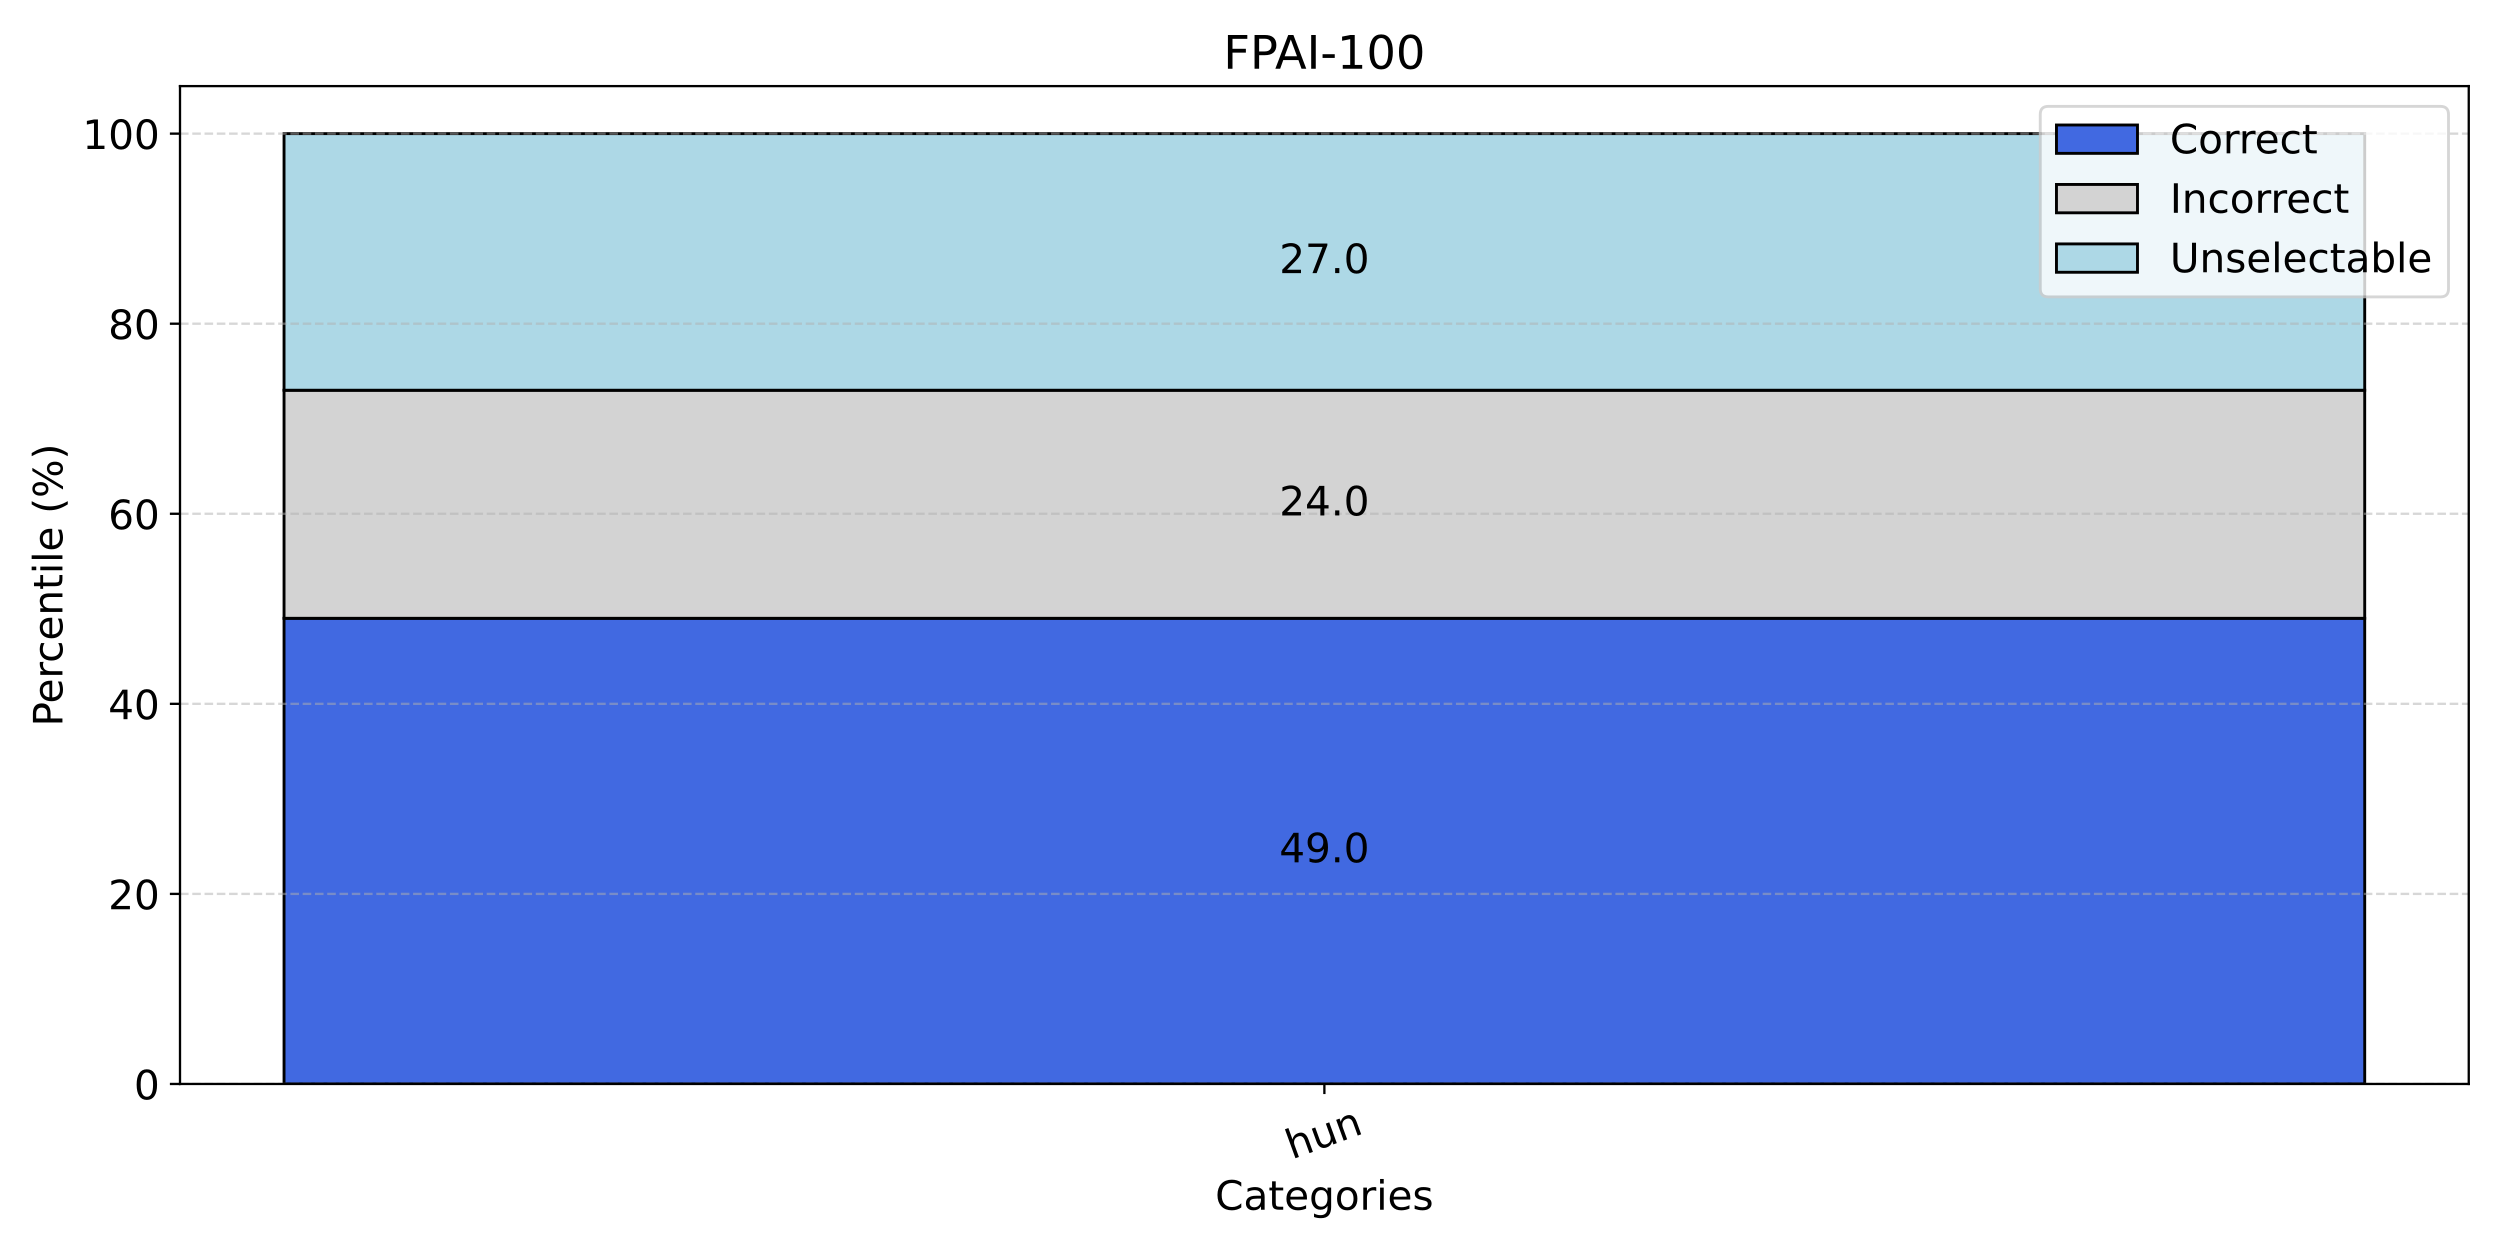
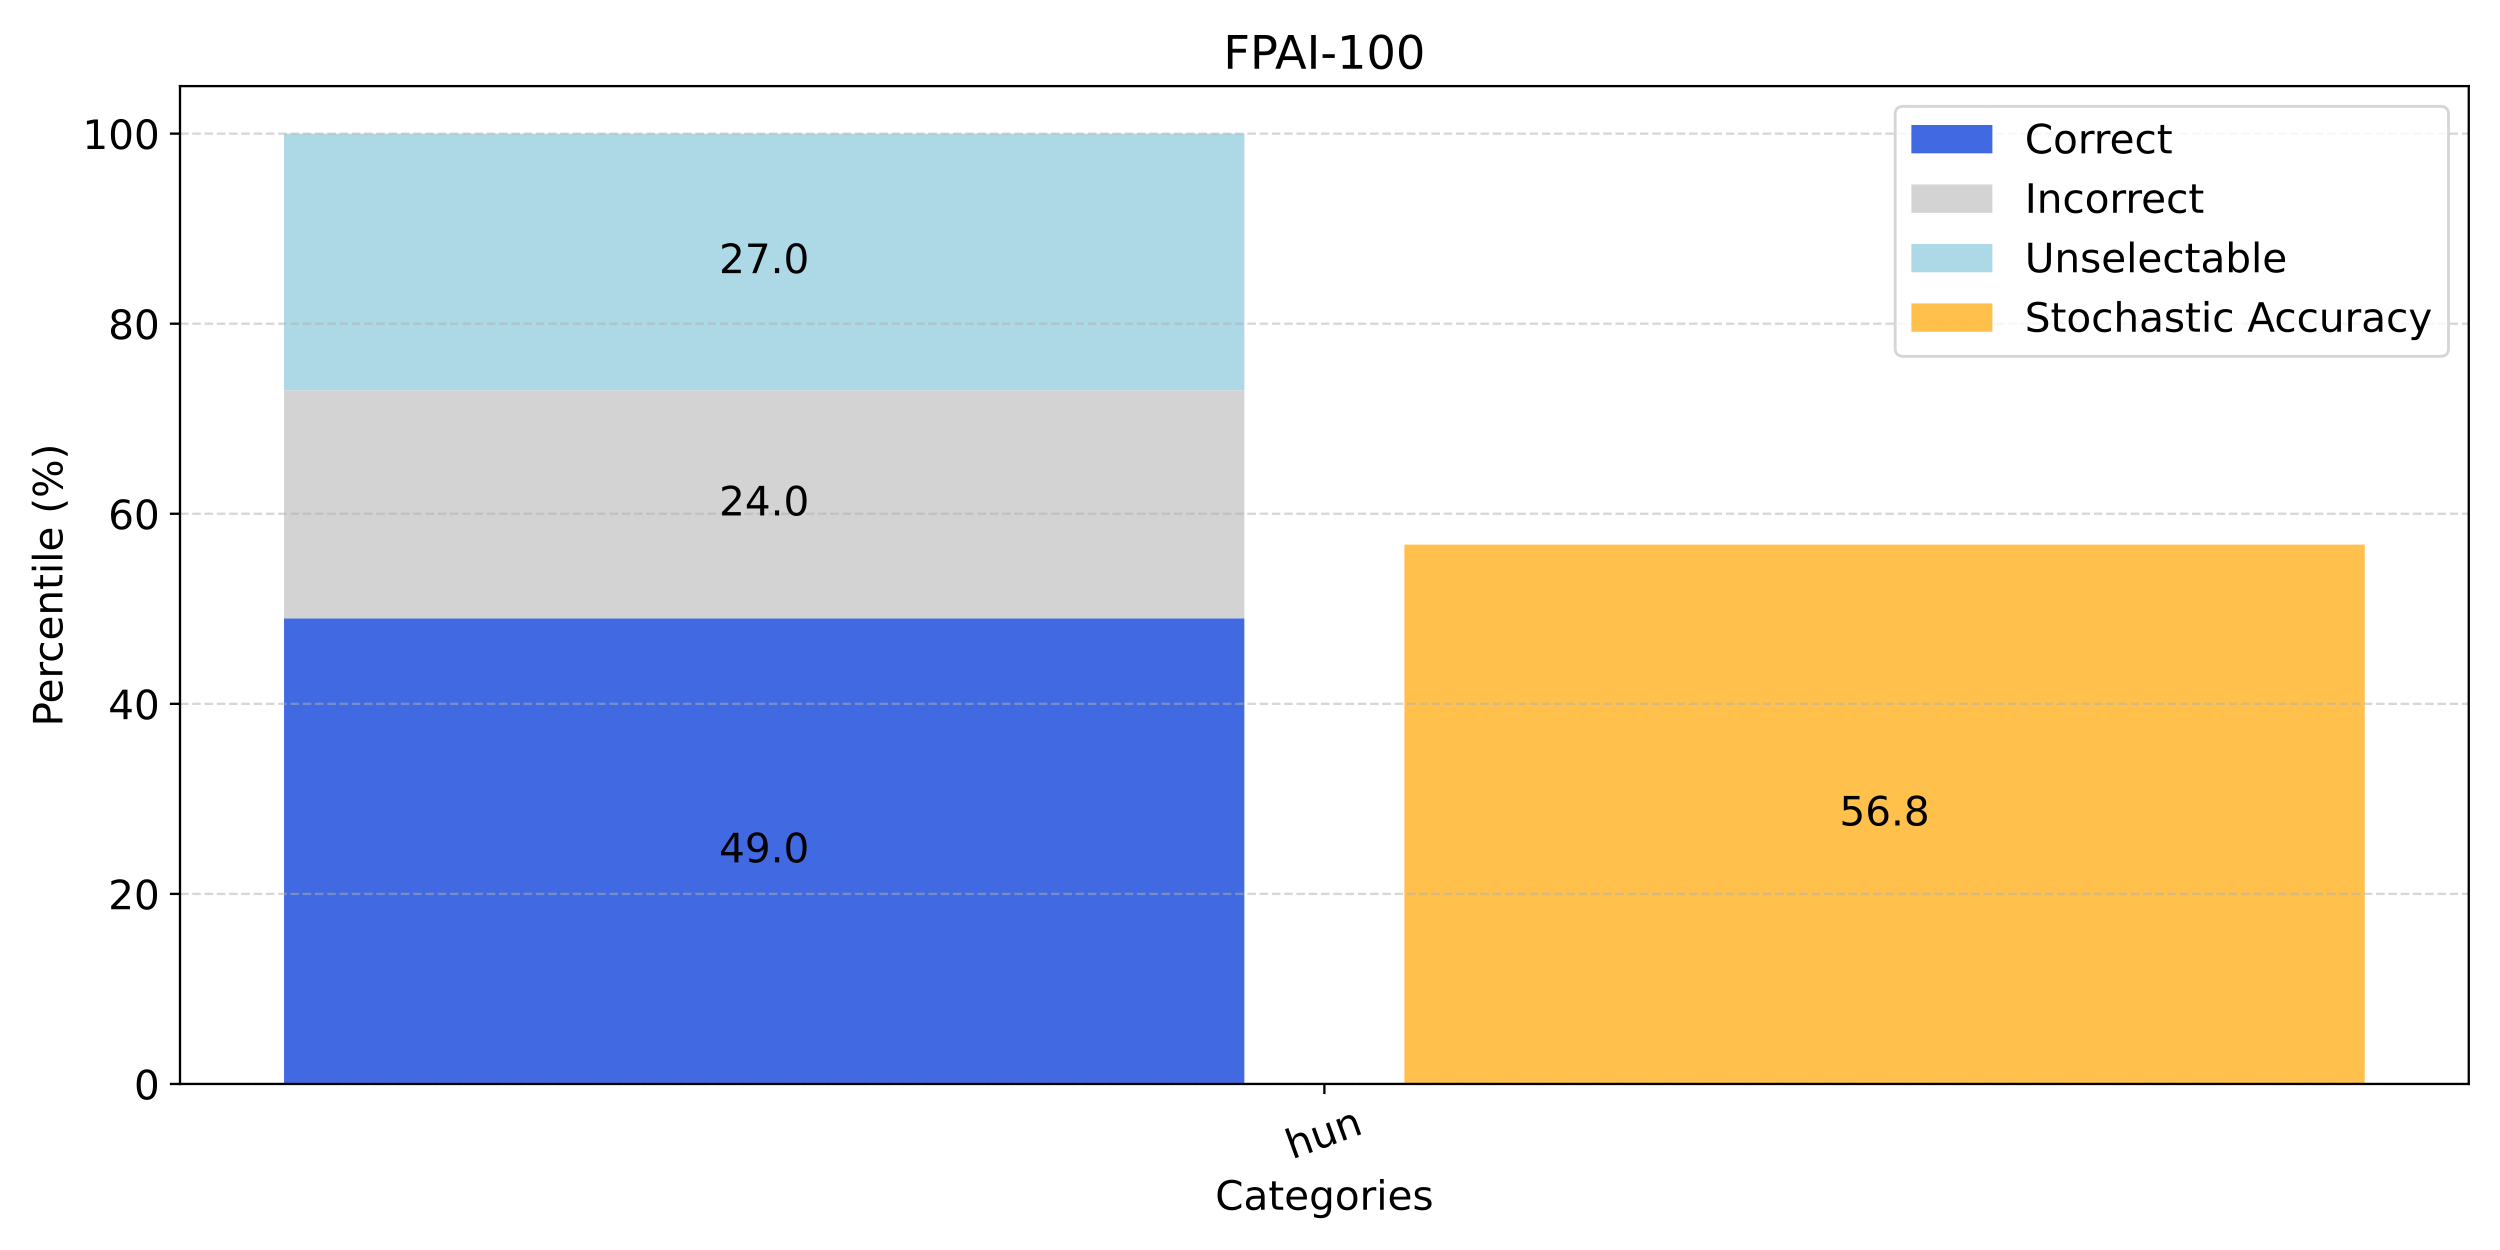
<svg xmlns="http://www.w3.org/2000/svg" xmlns:xlink="http://www.w3.org/1999/xlink" width="864pt" height="432pt" viewBox="0 0 864 432" version="1.1">
  <defs>
    <style type="text/css">*{stroke-linejoin: round; stroke-linecap: butt}</style>
  </defs>
  <g id="figure_1">
    <g id="patch_1">
      <path d="M 0 432  L 864 432  L 864 0  L 0 0  z " style="fill: #ffffff" />
    </g>
    <g id="axes_1">
      <g id="patch_2">
        <path d="M 62.21 374.615  L 853.2 374.615  L 853.2 29.76  L 62.21 29.76  z " style="fill: #ffffff" />
      </g>
      <g id="patch_3">
-         <path d="M 98.164 374.615  L 817.246 374.615  L 817.246 213.683  L 98.164 213.683  z " clip-path="url(#p447c51e50f)" style="fill: #4169e1; stroke: #000000; stroke-linejoin: miter" />
+         <path d="M 98.164 374.615  L 430.048 374.615  L 430.048 213.683  L 98.164 213.683  z " clip-path="url(#pe1eb1052ed)" style="fill: #4169e1" />
      </g>
      <g id="patch_4">
-         <path d="M 98.164 213.683  L 817.246 213.683  L 817.246 134.859  L 98.164 134.859  z " clip-path="url(#p447c51e50f)" style="fill: #d3d3d3; stroke: #000000; stroke-linejoin: miter" />
+         <path d="M 98.164 213.683  L 430.048 213.683  L 430.048 134.859  L 98.164 134.859  z " clip-path="url(#pe1eb1052ed)" style="fill: #d3d3d3" />
      </g>
      <g id="patch_5">
-         <path d="M 98.164 134.859  L 817.246 134.859  L 817.246 46.182  L 98.164 46.182  z " clip-path="url(#p447c51e50f)" style="fill: #add8e6; stroke: #000000; stroke-linejoin: miter" />
+         <path d="M 98.164 134.859  L 430.048 134.859  L 430.048 46.182  L 98.164 46.182  z " clip-path="url(#pe1eb1052ed)" style="fill: #add8e6" />
+       </g>
+       <g id="patch_6">
+         <path d="M 485.362 374.615  L 817.246 374.615  L 817.246 188.229  L 485.362 188.229  z " clip-path="url(#pe1eb1052ed)" style="fill: #ffa500; opacity: 0.7" />
      </g>
      <g id="matplotlib.axis_1">
        <g id="xtick_1">
          <g id="line2d_1">
            <defs>
-               <path id="mf3d06c6cc5" d="M 0 0  L 0 3.5  " style="stroke: #000000; stroke-width: 0.8" />
-             </defs>
-             <g>
-               <use xlink:href="#mf3d06c6cc5" x="457.705" y="374.615" style="stroke: #000000; stroke-width: 0.8" />
+               <path id="mf9d38e99df" d="M 0 0  L 0 3.5  " style="stroke: #000000; stroke-width: 0.8" />
+             </defs>
+             <g>
+               <use xlink:href="#mf9d38e99df" x="457.705" y="374.615" style="stroke: #000000; stroke-width: 0.8" />
            </g>
          </g>
          <g id="text_1">
            <g transform="translate(446.5201 400.7151) rotate(-20) scale(0.14 -0.14)">
              <defs>
                <path id="DejaVuSans-68" d="M 3513 2113  L 3513 0  L 2938 0  L 2938 2094  Q 2938 2591 2744 2837  Q 2550 3084 2163 3084  Q 1697 3084 1428 2787  Q 1159 2491 1159 1978  L 1159 0  L 581 0  L 581 4863  L 1159 4863  L 1159 2956  Q 1366 3272 1645 3428  Q 1925 3584 2291 3584  Q 2894 3584 3203 3211  Q 3513 2838 3513 2113  z " transform="scale(0.015625)" />
                <path id="DejaVuSans-75" d="M 544 1381  L 544 3500  L 1119 3500  L 1119 1403  Q 1119 906 1312 657  Q 1506 409 1894 409  Q 2359 409 2629 706  Q 2900 1003 2900 1516  L 2900 3500  L 3475 3500  L 3475 0  L 2900 0  L 2900 538  Q 2691 219 2414 64  Q 2138 -91 1772 -91  Q 1169 -91 856 284  Q 544 659 544 1381  z M 1991 3584  L 1991 3584  z " transform="scale(0.015625)" />
                <path id="DejaVuSans-6e" d="M 3513 2113  L 3513 0  L 2938 0  L 2938 2094  Q 2938 2591 2744 2837  Q 2550 3084 2163 3084  Q 1697 3084 1428 2787  Q 1159 2491 1159 1978  L 1159 0  L 581 0  L 581 3500  L 1159 3500  L 1159 2956  Q 1366 3272 1645 3428  Q 1925 3584 2291 3584  Q 2894 3584 3203 3211  Q 3513 2838 3513 2113  z " transform="scale(0.015625)" />
              </defs>
              <use xlink:href="#DejaVuSans-68" />
              <use xlink:href="#DejaVuSans-75" transform="translate(63.37891 0)" />
              <use xlink:href="#DejaVuSans-6e" transform="translate(126.7578 0)" />
            </g>
          </g>
        </g>
        <g id="text_2">
          <g transform="translate(419.9728 418.0889) scale(0.14 -0.14)">
            <defs>
              <path id="DejaVuSans-43" d="M 4122 4306  L 4122 3641  Q 3803 3938 3442 4084  Q 3081 4231 2675 4231  Q 1875 4231 1450 3742  Q 1025 3253 1025 2328  Q 1025 1406 1450 917  Q 1875 428 2675 428  Q 3081 428 3442 575  Q 3803 722 4122 1019  L 4122 359  Q 3791 134 3420 21  Q 3050 -91 2638 -91  Q 1578 -91 968 557  Q 359 1206 359 2328  Q 359 3453 968 4101  Q 1578 4750 2638 4750  Q 3056 4750 3426 4639  Q 3797 4528 4122 4306  z " transform="scale(0.015625)" />
              <path id="DejaVuSans-61" d="M 2194 1759  Q 1497 1759 1228 1600  Q 959 1441 959 1056  Q 959 750 1161 570  Q 1363 391 1709 391  Q 2188 391 2477 730  Q 2766 1069 2766 1631  L 2766 1759  L 2194 1759  z M 3341 1997  L 3341 0  L 2766 0  L 2766 531  Q 2569 213 2275 61  Q 1981 -91 1556 -91  Q 1019 -91 701 211  Q 384 513 384 1019  Q 384 1609 779 1909  Q 1175 2209 1959 2209  L 2766 2209  L 2766 2266  Q 2766 2663 2505 2880  Q 2244 3097 1772 3097  Q 1472 3097 1187 3025  Q 903 2953 641 2809  L 641 3341  Q 956 3463 1253 3523  Q 1550 3584 1831 3584  Q 2591 3584 2966 3190  Q 3341 2797 3341 1997  z " transform="scale(0.015625)" />
              <path id="DejaVuSans-74" d="M 1172 4494  L 1172 3500  L 2356 3500  L 2356 3053  L 1172 3053  L 1172 1153  Q 1172 725 1289 603  Q 1406 481 1766 481  L 2356 481  L 2356 0  L 1766 0  Q 1100 0 847 248  Q 594 497 594 1153  L 594 3053  L 172 3053  L 172 3500  L 594 3500  L 594 4494  L 1172 4494  z " transform="scale(0.015625)" />
              <path id="DejaVuSans-65" d="M 3597 1894  L 3597 1613  L 953 1613  Q 991 1019 1311 708  Q 1631 397 2203 397  Q 2534 397 2845 478  Q 3156 559 3463 722  L 3463 178  Q 3153 47 2828 -22  Q 2503 -91 2169 -91  Q 1331 -91 842 396  Q 353 884 353 1716  Q 353 2575 817 3079  Q 1281 3584 2069 3584  Q 2775 3584 3186 3129  Q 3597 2675 3597 1894  z M 3022 2063  Q 3016 2534 2758 2815  Q 2500 3097 2075 3097  Q 1594 3097 1305 2825  Q 1016 2553 972 2059  L 3022 2063  z " transform="scale(0.015625)" />
              <path id="DejaVuSans-67" d="M 2906 1791  Q 2906 2416 2648 2759  Q 2391 3103 1925 3103  Q 1463 3103 1205 2759  Q 947 2416 947 1791  Q 947 1169 1205 825  Q 1463 481 1925 481  Q 2391 481 2648 825  Q 2906 1169 2906 1791  z M 3481 434  Q 3481 -459 3084 -895  Q 2688 -1331 1869 -1331  Q 1566 -1331 1297 -1286  Q 1028 -1241 775 -1147  L 775 -588  Q 1028 -725 1275 -790  Q 1522 -856 1778 -856  Q 2344 -856 2625 -561  Q 2906 -266 2906 331  L 2906 616  Q 2728 306 2450 153  Q 2172 0 1784 0  Q 1141 0 747 490  Q 353 981 353 1791  Q 353 2603 747 3093  Q 1141 3584 1784 3584  Q 2172 3584 2450 3431  Q 2728 3278 2906 2969  L 2906 3500  L 3481 3500  L 3481 434  z " transform="scale(0.015625)" />
              <path id="DejaVuSans-6f" d="M 1959 3097  Q 1497 3097 1228 2736  Q 959 2375 959 1747  Q 959 1119 1226 758  Q 1494 397 1959 397  Q 2419 397 2687 759  Q 2956 1122 2956 1747  Q 2956 2369 2687 2733  Q 2419 3097 1959 3097  z M 1959 3584  Q 2709 3584 3137 3096  Q 3566 2609 3566 1747  Q 3566 888 3137 398  Q 2709 -91 1959 -91  Q 1206 -91 779 398  Q 353 888 353 1747  Q 353 2609 779 3096  Q 1206 3584 1959 3584  z " transform="scale(0.015625)" />
              <path id="DejaVuSans-72" d="M 2631 2963  Q 2534 3019 2420 3045  Q 2306 3072 2169 3072  Q 1681 3072 1420 2755  Q 1159 2438 1159 1844  L 1159 0  L 581 0  L 581 3500  L 1159 3500  L 1159 2956  Q 1341 3275 1631 3429  Q 1922 3584 2338 3584  Q 2397 3584 2469 3576  Q 2541 3569 2628 3553  L 2631 2963  z " transform="scale(0.015625)" />
              <path id="DejaVuSans-69" d="M 603 3500  L 1178 3500  L 1178 0  L 603 0  L 603 3500  z M 603 4863  L 1178 4863  L 1178 4134  L 603 4134  L 603 4863  z " transform="scale(0.015625)" />
              <path id="DejaVuSans-73" d="M 2834 3397  L 2834 2853  Q 2591 2978 2328 3040  Q 2066 3103 1784 3103  Q 1356 3103 1142 2972  Q 928 2841 928 2578  Q 928 2378 1081 2264  Q 1234 2150 1697 2047  L 1894 2003  Q 2506 1872 2764 1633  Q 3022 1394 3022 966  Q 3022 478 2636 193  Q 2250 -91 1575 -91  Q 1294 -91 989 -36  Q 684 19 347 128  L 347 722  Q 666 556 975 473  Q 1284 391 1588 391  Q 1994 391 2212 530  Q 2431 669 2431 922  Q 2431 1156 2273 1281  Q 2116 1406 1581 1522  L 1381 1569  Q 847 1681 609 1914  Q 372 2147 372 2553  Q 372 3047 722 3315  Q 1072 3584 1716 3584  Q 2034 3584 2315 3537  Q 2597 3491 2834 3397  z " transform="scale(0.015625)" />
            </defs>
            <use xlink:href="#DejaVuSans-43" />
            <use xlink:href="#DejaVuSans-61" transform="translate(69.82422 0)" />
            <use xlink:href="#DejaVuSans-74" transform="translate(131.1035 0)" />
            <use xlink:href="#DejaVuSans-65" transform="translate(170.3125 0)" />
            <use xlink:href="#DejaVuSans-67" transform="translate(231.8359 0)" />
            <use xlink:href="#DejaVuSans-6f" transform="translate(295.3125 0)" />
            <use xlink:href="#DejaVuSans-72" transform="translate(356.4941 0)" />
            <use xlink:href="#DejaVuSans-69" transform="translate(397.6074 0)" />
            <use xlink:href="#DejaVuSans-65" transform="translate(425.3906 0)" />
            <use xlink:href="#DejaVuSans-73" transform="translate(486.9141 0)" />
          </g>
        </g>
      </g>
      <g id="matplotlib.axis_2">
        <g id="ytick_1">
          <g id="line2d_2">
-             <path d="M 62.21 374.615  L 853.2 374.615  " clip-path="url(#p447c51e50f)" style="fill: none; stroke-dasharray: 2.96,1.28; stroke-dashoffset: 0; stroke: #b0b0b0; stroke-opacity: 0.5; stroke-width: 0.8" />
+             <path d="M 62.21 374.615  L 853.2 374.615  " clip-path="url(#pe1eb1052ed)" style="fill: none; stroke-dasharray: 2.96,1.28; stroke-dashoffset: 0; stroke: #b0b0b0; stroke-opacity: 0.5; stroke-width: 0.8" />
          </g>
          <g id="line2d_3">
            <defs>
-               <path id="me03cd613ad" d="M 0 0  L -3.5 0  " style="stroke: #000000; stroke-width: 0.8" />
-             </defs>
-             <g>
-               <use xlink:href="#me03cd613ad" x="62.21" y="374.615" style="stroke: #000000; stroke-width: 0.8" />
+               <path id="m444b6116c9" d="M 0 0  L -3.5 0  " style="stroke: #000000; stroke-width: 0.8" />
+             </defs>
+             <g>
+               <use xlink:href="#m444b6116c9" x="62.21" y="374.615" style="stroke: #000000; stroke-width: 0.8" />
            </g>
          </g>
          <g id="text_3">
            <g transform="translate(46.3025 379.9341) scale(0.14 -0.14)">
              <defs>
                <path id="DejaVuSans-30" d="M 2034 4250  Q 1547 4250 1301 3770  Q 1056 3291 1056 2328  Q 1056 1369 1301 889  Q 1547 409 2034 409  Q 2525 409 2770 889  Q 3016 1369 3016 2328  Q 3016 3291 2770 3770  Q 2525 4250 2034 4250  z M 2034 4750  Q 2819 4750 3233 4129  Q 3647 3509 3647 2328  Q 3647 1150 3233 529  Q 2819 -91 2034 -91  Q 1250 -91 836 529  Q 422 1150 422 2328  Q 422 3509 836 4129  Q 1250 4750 2034 4750  z " transform="scale(0.015625)" />
              </defs>
              <use xlink:href="#DejaVuSans-30" />
            </g>
          </g>
        </g>
        <g id="ytick_2">
          <g id="line2d_4">
-             <path d="M 62.21 308.928  L 853.2 308.928  " clip-path="url(#p447c51e50f)" style="fill: none; stroke-dasharray: 2.96,1.28; stroke-dashoffset: 0; stroke: #b0b0b0; stroke-opacity: 0.5; stroke-width: 0.8" />
+             <path d="M 62.21 308.928  L 853.2 308.928  " clip-path="url(#pe1eb1052ed)" style="fill: none; stroke-dasharray: 2.96,1.28; stroke-dashoffset: 0; stroke: #b0b0b0; stroke-opacity: 0.5; stroke-width: 0.8" />
          </g>
          <g id="line2d_5">
            <g>
-               <use xlink:href="#me03cd613ad" x="62.21" y="308.928" style="stroke: #000000; stroke-width: 0.8" />
+               <use xlink:href="#m444b6116c9" x="62.21" y="308.928" style="stroke: #000000; stroke-width: 0.8" />
            </g>
          </g>
          <g id="text_4">
            <g transform="translate(37.395 314.2474) scale(0.14 -0.14)">
              <defs>
                <path id="DejaVuSans-32" d="M 1228 531  L 3431 531  L 3431 0  L 469 0  L 469 531  Q 828 903 1448 1529  Q 2069 2156 2228 2338  Q 2531 2678 2651 2914  Q 2772 3150 2772 3378  Q 2772 3750 2511 3984  Q 2250 4219 1831 4219  Q 1534 4219 1204 4116  Q 875 4013 500 3803  L 500 4441  Q 881 4594 1212 4672  Q 1544 4750 1819 4750  Q 2544 4750 2975 4387  Q 3406 4025 3406 3419  Q 3406 3131 3298 2873  Q 3191 2616 2906 2266  Q 2828 2175 2409 1742  Q 1991 1309 1228 531  z " transform="scale(0.015625)" />
              </defs>
              <use xlink:href="#DejaVuSans-32" />
              <use xlink:href="#DejaVuSans-30" transform="translate(63.62305 0)" />
            </g>
          </g>
        </g>
        <g id="ytick_3">
          <g id="line2d_6">
-             <path d="M 62.21 243.242  L 853.2 243.242  " clip-path="url(#p447c51e50f)" style="fill: none; stroke-dasharray: 2.96,1.28; stroke-dashoffset: 0; stroke: #b0b0b0; stroke-opacity: 0.5; stroke-width: 0.8" />
+             <path d="M 62.21 243.242  L 853.2 243.242  " clip-path="url(#pe1eb1052ed)" style="fill: none; stroke-dasharray: 2.96,1.28; stroke-dashoffset: 0; stroke: #b0b0b0; stroke-opacity: 0.5; stroke-width: 0.8" />
          </g>
          <g id="line2d_7">
            <g>
-               <use xlink:href="#me03cd613ad" x="62.21" y="243.242" style="stroke: #000000; stroke-width: 0.8" />
+               <use xlink:href="#m444b6116c9" x="62.21" y="243.242" style="stroke: #000000; stroke-width: 0.8" />
            </g>
          </g>
          <g id="text_5">
            <g transform="translate(37.395 248.5607) scale(0.14 -0.14)">
              <defs>
                <path id="DejaVuSans-34" d="M 2419 4116  L 825 1625  L 2419 1625  L 2419 4116  z M 2253 4666  L 3047 4666  L 3047 1625  L 3713 1625  L 3713 1100  L 3047 1100  L 3047 0  L 2419 0  L 2419 1100  L 313 1100  L 313 1709  L 2253 4666  z " transform="scale(0.015625)" />
              </defs>
              <use xlink:href="#DejaVuSans-34" />
              <use xlink:href="#DejaVuSans-30" transform="translate(63.62305 0)" />
            </g>
          </g>
        </g>
        <g id="ytick_4">
          <g id="line2d_8">
-             <path d="M 62.21 177.555  L 853.2 177.555  " clip-path="url(#p447c51e50f)" style="fill: none; stroke-dasharray: 2.96,1.28; stroke-dashoffset: 0; stroke: #b0b0b0; stroke-opacity: 0.5; stroke-width: 0.8" />
+             <path d="M 62.21 177.555  L 853.2 177.555  " clip-path="url(#pe1eb1052ed)" style="fill: none; stroke-dasharray: 2.96,1.28; stroke-dashoffset: 0; stroke: #b0b0b0; stroke-opacity: 0.5; stroke-width: 0.8" />
          </g>
          <g id="line2d_9">
            <g>
-               <use xlink:href="#me03cd613ad" x="62.21" y="177.555" style="stroke: #000000; stroke-width: 0.8" />
+               <use xlink:href="#m444b6116c9" x="62.21" y="177.555" style="stroke: #000000; stroke-width: 0.8" />
            </g>
          </g>
          <g id="text_6">
            <g transform="translate(37.395 182.874) scale(0.14 -0.14)">
              <defs>
                <path id="DejaVuSans-36" d="M 2113 2584  Q 1688 2584 1439 2293  Q 1191 2003 1191 1497  Q 1191 994 1439 701  Q 1688 409 2113 409  Q 2538 409 2786 701  Q 3034 994 3034 1497  Q 3034 2003 2786 2293  Q 2538 2584 2113 2584  z M 3366 4563  L 3366 3988  Q 3128 4100 2886 4159  Q 2644 4219 2406 4219  Q 1781 4219 1451 3797  Q 1122 3375 1075 2522  Q 1259 2794 1537 2939  Q 1816 3084 2150 3084  Q 2853 3084 3261 2657  Q 3669 2231 3669 1497  Q 3669 778 3244 343  Q 2819 -91 2113 -91  Q 1303 -91 875 529  Q 447 1150 447 2328  Q 447 3434 972 4092  Q 1497 4750 2381 4750  Q 2619 4750 2861 4703  Q 3103 4656 3366 4563  z " transform="scale(0.015625)" />
              </defs>
              <use xlink:href="#DejaVuSans-36" />
              <use xlink:href="#DejaVuSans-30" transform="translate(63.62305 0)" />
            </g>
          </g>
        </g>
        <g id="ytick_5">
          <g id="line2d_10">
-             <path d="M 62.21 111.868  L 853.2 111.868  " clip-path="url(#p447c51e50f)" style="fill: none; stroke-dasharray: 2.96,1.28; stroke-dashoffset: 0; stroke: #b0b0b0; stroke-opacity: 0.5; stroke-width: 0.8" />
+             <path d="M 62.21 111.868  L 853.2 111.868  " clip-path="url(#pe1eb1052ed)" style="fill: none; stroke-dasharray: 2.96,1.28; stroke-dashoffset: 0; stroke: #b0b0b0; stroke-opacity: 0.5; stroke-width: 0.8" />
          </g>
          <g id="line2d_11">
            <g>
-               <use xlink:href="#me03cd613ad" x="62.21" y="111.868" style="stroke: #000000; stroke-width: 0.8" />
+               <use xlink:href="#m444b6116c9" x="62.21" y="111.868" style="stroke: #000000; stroke-width: 0.8" />
            </g>
          </g>
          <g id="text_7">
            <g transform="translate(37.395 117.1873) scale(0.14 -0.14)">
              <defs>
                <path id="DejaVuSans-38" d="M 2034 2216  Q 1584 2216 1326 1975  Q 1069 1734 1069 1313  Q 1069 891 1326 650  Q 1584 409 2034 409  Q 2484 409 2743 651  Q 3003 894 3003 1313  Q 3003 1734 2745 1975  Q 2488 2216 2034 2216  z M 1403 2484  Q 997 2584 770 2862  Q 544 3141 544 3541  Q 544 4100 942 4425  Q 1341 4750 2034 4750  Q 2731 4750 3128 4425  Q 3525 4100 3525 3541  Q 3525 3141 3298 2862  Q 3072 2584 2669 2484  Q 3125 2378 3379 2068  Q 3634 1759 3634 1313  Q 3634 634 3220 271  Q 2806 -91 2034 -91  Q 1263 -91 848 271  Q 434 634 434 1313  Q 434 1759 690 2068  Q 947 2378 1403 2484  z M 1172 3481  Q 1172 3119 1398 2916  Q 1625 2713 2034 2713  Q 2441 2713 2670 2916  Q 2900 3119 2900 3481  Q 2900 3844 2670 4047  Q 2441 4250 2034 4250  Q 1625 4250 1398 4047  Q 1172 3844 1172 3481  z " transform="scale(0.015625)" />
              </defs>
              <use xlink:href="#DejaVuSans-38" />
              <use xlink:href="#DejaVuSans-30" transform="translate(63.62305 0)" />
            </g>
          </g>
        </g>
        <g id="ytick_6">
          <g id="line2d_12">
-             <path d="M 62.21 46.182  L 853.2 46.182  " clip-path="url(#p447c51e50f)" style="fill: none; stroke-dasharray: 2.96,1.28; stroke-dashoffset: 0; stroke: #b0b0b0; stroke-opacity: 0.5; stroke-width: 0.8" />
+             <path d="M 62.21 46.182  L 853.2 46.182  " clip-path="url(#pe1eb1052ed)" style="fill: none; stroke-dasharray: 2.96,1.28; stroke-dashoffset: 0; stroke: #b0b0b0; stroke-opacity: 0.5; stroke-width: 0.8" />
          </g>
          <g id="line2d_13">
            <g>
-               <use xlink:href="#me03cd613ad" x="62.21" y="46.182" style="stroke: #000000; stroke-width: 0.8" />
+               <use xlink:href="#m444b6116c9" x="62.21" y="46.182" style="stroke: #000000; stroke-width: 0.8" />
            </g>
          </g>
          <g id="text_8">
            <g transform="translate(28.4875 51.50058) scale(0.14 -0.14)">
              <defs>
                <path id="DejaVuSans-31" d="M 794 531  L 1825 531  L 1825 4091  L 703 3866  L 703 4441  L 1819 4666  L 2450 4666  L 2450 531  L 3481 531  L 3481 0  L 794 0  L 794 531  z " transform="scale(0.015625)" />
              </defs>
              <use xlink:href="#DejaVuSans-31" />
              <use xlink:href="#DejaVuSans-30" transform="translate(63.62305 0)" />
              <use xlink:href="#DejaVuSans-30" transform="translate(127.2461 0)" />
            </g>
          </g>
        </g>
        <g id="text_9">
          <g transform="translate(21.57594 251.053) rotate(-90) scale(0.14 -0.14)">
            <defs>
              <path id="DejaVuSans-50" d="M 1259 4147  L 1259 2394  L 2053 2394  Q 2494 2394 2734 2622  Q 2975 2850 2975 3272  Q 2975 3691 2734 3919  Q 2494 4147 2053 4147  L 1259 4147  z M 628 4666  L 2053 4666  Q 2838 4666 3239 4311  Q 3641 3956 3641 3272  Q 3641 2581 3239 2228  Q 2838 1875 2053 1875  L 1259 1875  L 1259 0  L 628 0  L 628 4666  z " transform="scale(0.015625)" />
              <path id="DejaVuSans-63" d="M 3122 3366  L 3122 2828  Q 2878 2963 2633 3030  Q 2388 3097 2138 3097  Q 1578 3097 1268 2742  Q 959 2388 959 1747  Q 959 1106 1268 751  Q 1578 397 2138 397  Q 2388 397 2633 464  Q 2878 531 3122 666  L 3122 134  Q 2881 22 2623 -34  Q 2366 -91 2075 -91  Q 1284 -91 818 406  Q 353 903 353 1747  Q 353 2603 823 3093  Q 1294 3584 2113 3584  Q 2378 3584 2631 3529  Q 2884 3475 3122 3366  z " transform="scale(0.015625)" />
              <path id="DejaVuSans-6c" d="M 603 4863  L 1178 4863  L 1178 0  L 603 0  L 603 4863  z " transform="scale(0.015625)" />
              <path id="DejaVuSans-20" transform="scale(0.015625)" />
              <path id="DejaVuSans-28" d="M 1984 4856  Q 1566 4138 1362 3434  Q 1159 2731 1159 2009  Q 1159 1288 1364 580  Q 1569 -128 1984 -844  L 1484 -844  Q 1016 -109 783 600  Q 550 1309 550 2009  Q 550 2706 781 3412  Q 1013 4119 1484 4856  L 1984 4856  z " transform="scale(0.015625)" />
              <path id="DejaVuSans-25" d="M 4653 2053  Q 4381 2053 4226 1822  Q 4072 1591 4072 1178  Q 4072 772 4226 539  Q 4381 306 4653 306  Q 4919 306 5073 539  Q 5228 772 5228 1178  Q 5228 1588 5073 1820  Q 4919 2053 4653 2053  z M 4653 2450  Q 5147 2450 5437 2106  Q 5728 1763 5728 1178  Q 5728 594 5436 251  Q 5144 -91 4653 -91  Q 4153 -91 3862 251  Q 3572 594 3572 1178  Q 3572 1766 3864 2108  Q 4156 2450 4653 2450  z M 1428 4353  Q 1159 4353 1004 4120  Q 850 3888 850 3481  Q 850 3069 1003 2837  Q 1156 2606 1428 2606  Q 1700 2606 1854 2837  Q 2009 3069 2009 3481  Q 2009 3884 1853 4118  Q 1697 4353 1428 4353  z M 4250 4750  L 4750 4750  L 1831 -91  L 1331 -91  L 4250 4750  z M 1428 4750  Q 1922 4750 2215 4408  Q 2509 4066 2509 3481  Q 2509 2891 2217 2550  Q 1925 2209 1428 2209  Q 931 2209 642 2551  Q 353 2894 353 3481  Q 353 4063 643 4406  Q 934 4750 1428 4750  z " transform="scale(0.015625)" />
              <path id="DejaVuSans-29" d="M 513 4856  L 1013 4856  Q 1481 4119 1714 3412  Q 1947 2706 1947 2009  Q 1947 1309 1714 600  Q 1481 -109 1013 -844  L 513 -844  Q 928 -128 1133 580  Q 1338 1288 1338 2009  Q 1338 2731 1133 3434  Q 928 4138 513 4856  z " transform="scale(0.015625)" />
            </defs>
            <use xlink:href="#DejaVuSans-50" />
            <use xlink:href="#DejaVuSans-65" transform="translate(56.67773 0)" />
            <use xlink:href="#DejaVuSans-72" transform="translate(118.2012 0)" />
            <use xlink:href="#DejaVuSans-63" transform="translate(157.0645 0)" />
            <use xlink:href="#DejaVuSans-65" transform="translate(212.0449 0)" />
            <use xlink:href="#DejaVuSans-6e" transform="translate(273.5684 0)" />
            <use xlink:href="#DejaVuSans-74" transform="translate(336.9473 0)" />
            <use xlink:href="#DejaVuSans-69" transform="translate(376.1562 0)" />
            <use xlink:href="#DejaVuSans-6c" transform="translate(403.9395 0)" />
            <use xlink:href="#DejaVuSans-65" transform="translate(431.7227 0)" />
            <use xlink:href="#DejaVuSans-20" transform="translate(493.2461 0)" />
            <use xlink:href="#DejaVuSans-28" transform="translate(525.0332 0)" />
            <use xlink:href="#DejaVuSans-25" transform="translate(564.0469 0)" />
            <use xlink:href="#DejaVuSans-29" transform="translate(659.0664 0)" />
          </g>
        </g>
      </g>
-       <g id="patch_6">
+       <g id="patch_7">
        <path d="M 62.21 374.615  L 62.21 29.76  " style="fill: none; stroke: #000000; stroke-width: 0.8; stroke-linejoin: miter; stroke-linecap: square" />
      </g>
-       <g id="patch_7">
+       <g id="patch_8">
        <path d="M 853.2 374.615  L 853.2 29.76  " style="fill: none; stroke: #000000; stroke-width: 0.8; stroke-linejoin: miter; stroke-linecap: square" />
      </g>
-       <g id="patch_8">
+       <g id="patch_9">
        <path d="M 62.21 374.615  L 853.2 374.615  " style="fill: none; stroke: #000000; stroke-width: 0.8; stroke-linejoin: miter; stroke-linecap: square" />
      </g>
-       <g id="patch_9">
+       <g id="patch_10">
        <path d="M 62.21 29.76  L 853.2 29.76  " style="fill: none; stroke: #000000; stroke-width: 0.8; stroke-linejoin: miter; stroke-linecap: square" />
      </g>
      <g id="text_10">
-         <g transform="translate(442.1191 298.0121) scale(0.14 -0.14)">
+         <g transform="translate(248.5201 298.0121) scale(0.14 -0.14)">
          <defs>
            <path id="DejaVuSans-39" d="M 703 97  L 703 672  Q 941 559 1184 500  Q 1428 441 1663 441  Q 2288 441 2617 861  Q 2947 1281 2994 2138  Q 2813 1869 2534 1725  Q 2256 1581 1919 1581  Q 1219 1581 811 2004  Q 403 2428 403 3163  Q 403 3881 828 4315  Q 1253 4750 1959 4750  Q 2769 4750 3195 4129  Q 3622 3509 3622 2328  Q 3622 1225 3098 567  Q 2575 -91 1691 -91  Q 1453 -91 1209 -44  Q 966 3 703 97  z M 1959 2075  Q 2384 2075 2632 2365  Q 2881 2656 2881 3163  Q 2881 3666 2632 3958  Q 2384 4250 1959 4250  Q 1534 4250 1286 3958  Q 1038 3666 1038 3163  Q 1038 2656 1286 2365  Q 1534 2075 1959 2075  z " transform="scale(0.015625)" />
            <path id="DejaVuSans-2e" d="M 684 794  L 1344 794  L 1344 0  L 684 0  L 684 794  z " transform="scale(0.015625)" />
          </defs>
          <use xlink:href="#DejaVuSans-34" />
          <use xlink:href="#DejaVuSans-39" transform="translate(63.62305 0)" />
          <use xlink:href="#DejaVuSans-2e" transform="translate(127.2461 0)" />
          <use xlink:href="#DejaVuSans-30" transform="translate(159.0332 0)" />
        </g>
      </g>
      <g id="text_11">
-         <g transform="translate(442.1191 178.1339) scale(0.14 -0.14)">
+         <g transform="translate(248.5201 178.1339) scale(0.14 -0.14)">
          <use xlink:href="#DejaVuSans-32" />
          <use xlink:href="#DejaVuSans-34" transform="translate(63.62305 0)" />
          <use xlink:href="#DejaVuSans-2e" transform="translate(127.2461 0)" />
          <use xlink:href="#DejaVuSans-30" transform="translate(159.0332 0)" />
        </g>
      </g>
      <g id="text_12">
-         <g transform="translate(442.1191 94.38332) scale(0.14 -0.14)">
+         <g transform="translate(248.5201 94.38332) scale(0.14 -0.14)">
          <defs>
            <path id="DejaVuSans-37" d="M 525 4666  L 3525 4666  L 3525 4397  L 1831 0  L 1172 0  L 2766 4134  L 525 4134  L 525 4666  z " transform="scale(0.015625)" />
          </defs>
          <use xlink:href="#DejaVuSans-32" />
          <use xlink:href="#DejaVuSans-37" transform="translate(63.62305 0)" />
          <use xlink:href="#DejaVuSans-2e" transform="translate(127.2461 0)" />
          <use xlink:href="#DejaVuSans-30" transform="translate(159.0332 0)" />
        </g>
      </g>
      <g id="text_13">
+         <g transform="translate(635.718 285.2853) scale(0.14 -0.14)">
+           <defs>
+             <path id="DejaVuSans-35" d="M 691 4666  L 3169 4666  L 3169 4134  L 1269 4134  L 1269 2991  Q 1406 3038 1543 3061  Q 1681 3084 1819 3084  Q 2600 3084 3056 2656  Q 3513 2228 3513 1497  Q 3513 744 3044 326  Q 2575 -91 1722 -91  Q 1428 -91 1123 -41  Q 819 9 494 109  L 494 744  Q 775 591 1075 516  Q 1375 441 1709 441  Q 2250 441 2565 725  Q 2881 1009 2881 1497  Q 2881 1984 2565 2268  Q 2250 2553 1709 2553  Q 1456 2553 1204 2497  Q 953 2441 691 2322  L 691 4666  z " transform="scale(0.015625)" />
+           </defs>
+           <use xlink:href="#DejaVuSans-35" />
+           <use xlink:href="#DejaVuSans-36" transform="translate(63.62305 0)" />
+           <use xlink:href="#DejaVuSans-2e" transform="translate(127.2461 0)" />
+           <use xlink:href="#DejaVuSans-38" transform="translate(159.0332 0)" />
+         </g>
+       </g>
+       <g id="text_14">
        <g transform="translate(422.8012 23.76) scale(0.16 -0.16)">
          <defs>
            <path id="DejaVuSans-46" d="M 628 4666  L 3309 4666  L 3309 4134  L 1259 4134  L 1259 2759  L 3109 2759  L 3109 2228  L 1259 2228  L 1259 0  L 628 0  L 628 4666  z " transform="scale(0.015625)" />
            <path id="DejaVuSans-41" d="M 2188 4044  L 1331 1722  L 3047 1722  L 2188 4044  z M 1831 4666  L 2547 4666  L 4325 0  L 3669 0  L 3244 1197  L 1141 1197  L 716 0  L 50 0  L 1831 4666  z " transform="scale(0.015625)" />
            <path id="DejaVuSans-49" d="M 628 4666  L 1259 4666  L 1259 0  L 628 0  L 628 4666  z " transform="scale(0.015625)" />
            <path id="DejaVuSans-2d" d="M 313 2009  L 1997 2009  L 1997 1497  L 313 1497  L 313 2009  z " transform="scale(0.015625)" />
          </defs>
          <use xlink:href="#DejaVuSans-46" />
          <use xlink:href="#DejaVuSans-50" transform="translate(57.51953 0)" />
          <use xlink:href="#DejaVuSans-41" transform="translate(111.4473 0)" />
          <use xlink:href="#DejaVuSans-49" transform="translate(179.8555 0)" />
          <use xlink:href="#DejaVuSans-2d" transform="translate(209.3477 0)" />
          <use xlink:href="#DejaVuSans-31" transform="translate(245.4316 0)" />
          <use xlink:href="#DejaVuSans-30" transform="translate(309.0547 0)" />
          <use xlink:href="#DejaVuSans-30" transform="translate(372.6777 0)" />
        </g>
      </g>
      <g id="legend_1">
-         <g id="patch_10">
-           <path d="M 707.913 102.608  L 843.4 102.608  Q 846.2 102.608 846.2 99.808  L 846.2 39.56  Q 846.2 36.76 843.4 36.76  L 707.913 36.76  Q 705.113 36.76 705.113 39.56  L 705.113 99.808  Q 705.113 102.608 707.913 102.608  z " style="fill: #ffffff; opacity: 0.8; stroke: #cccccc; stroke-linejoin: miter" />
-         </g>
        <g id="patch_11">
-           <path d="M 710.713 52.998  L 738.713 52.998  L 738.713 43.198  L 710.713 43.198  z " style="fill: #4169e1; stroke: #000000; stroke-linejoin: miter" />
-         </g>
-         <g id="text_14">
-           <g transform="translate(749.9128 52.99781) scale(0.14 -0.14)">
+           <path d="M 657.771 123.157  L 843.4 123.157  Q 846.2 123.157 846.2 120.358  L 846.2 39.56  Q 846.2 36.76 843.4 36.76  L 657.771 36.76  Q 654.971 36.76 654.971 39.56  L 654.971 120.358  Q 654.971 123.157 657.771 123.157  z " style="fill: #ffffff; opacity: 0.8; stroke: #cccccc; stroke-linejoin: miter" />
+         </g>
+         <g id="patch_12">
+           <path d="M 660.571 52.998  L 688.571 52.998  L 688.571 43.198  L 660.571 43.198  z " style="fill: #4169e1" />
+         </g>
+         <g id="text_15">
+           <g transform="translate(699.7709 52.99781) scale(0.14 -0.14)">
            <use xlink:href="#DejaVuSans-43" />
            <use xlink:href="#DejaVuSans-6f" transform="translate(69.82422 0)" />
            <use xlink:href="#DejaVuSans-72" transform="translate(131.0059 0)" />
            <use xlink:href="#DejaVuSans-72" transform="translate(170.3691 0)" />
            <use xlink:href="#DejaVuSans-65" transform="translate(209.2324 0)" />
            <use xlink:href="#DejaVuSans-63" transform="translate(270.7559 0)" />
            <use xlink:href="#DejaVuSans-74" transform="translate(325.7363 0)" />
          </g>
        </g>
-         <g id="patch_12">
-           <path d="M 710.713 73.547  L 738.713 73.547  L 738.713 63.747  L 710.713 63.747  z " style="fill: #d3d3d3; stroke: #000000; stroke-linejoin: miter" />
-         </g>
-         <g id="text_15">
-           <g transform="translate(749.9128 73.54719) scale(0.14 -0.14)">
+         <g id="patch_13">
+           <path d="M 660.571 73.547  L 688.571 73.547  L 688.571 63.747  L 660.571 63.747  z " style="fill: #d3d3d3" />
+         </g>
+         <g id="text_16">
+           <g transform="translate(699.7709 73.54719) scale(0.14 -0.14)">
            <use xlink:href="#DejaVuSans-49" />
            <use xlink:href="#DejaVuSans-6e" transform="translate(29.49219 0)" />
            <use xlink:href="#DejaVuSans-63" transform="translate(92.87109 0)" />
            <use xlink:href="#DejaVuSans-6f" transform="translate(147.8516 0)" />
            <use xlink:href="#DejaVuSans-72" transform="translate(209.0332 0)" />
            <use xlink:href="#DejaVuSans-72" transform="translate(248.3965 0)" />
            <use xlink:href="#DejaVuSans-65" transform="translate(287.2598 0)" />
            <use xlink:href="#DejaVuSans-63" transform="translate(348.7832 0)" />
            <use xlink:href="#DejaVuSans-74" transform="translate(403.7637 0)" />
          </g>
        </g>
-         <g id="patch_13">
-           <path d="M 710.713 94.097  L 738.713 94.097  L 738.713 84.297  L 710.713 84.297  z " style="fill: #add8e6; stroke: #000000; stroke-linejoin: miter" />
-         </g>
-         <g id="text_16">
-           <g transform="translate(749.9128 94.09656) scale(0.14 -0.14)">
+         <g id="patch_14">
+           <path d="M 660.571 94.097  L 688.571 94.097  L 688.571 84.297  L 660.571 84.297  z " style="fill: #add8e6" />
+         </g>
+         <g id="text_17">
+           <g transform="translate(699.7709 94.09656) scale(0.14 -0.14)">
            <defs>
              <path id="DejaVuSans-55" d="M 556 4666  L 1191 4666  L 1191 1831  Q 1191 1081 1462 751  Q 1734 422 2344 422  Q 2950 422 3222 751  Q 3494 1081 3494 1831  L 3494 4666  L 4128 4666  L 4128 1753  Q 4128 841 3676 375  Q 3225 -91 2344 -91  Q 1459 -91 1007 375  Q 556 841 556 1753  L 556 4666  z " transform="scale(0.015625)" />
              <path id="DejaVuSans-62" d="M 3116 1747  Q 3116 2381 2855 2742  Q 2594 3103 2138 3103  Q 1681 3103 1420 2742  Q 1159 2381 1159 1747  Q 1159 1113 1420 752  Q 1681 391 2138 391  Q 2594 391 2855 752  Q 3116 1113 3116 1747  z M 1159 2969  Q 1341 3281 1617 3432  Q 1894 3584 2278 3584  Q 2916 3584 3314 3078  Q 3713 2572 3713 1747  Q 3713 922 3314 415  Q 2916 -91 2278 -91  Q 1894 -91 1617 61  Q 1341 213 1159 525  L 1159 0  L 581 0  L 581 4863  L 1159 4863  L 1159 2969  z " transform="scale(0.015625)" />
            </defs>
            <use xlink:href="#DejaVuSans-55" />
            <use xlink:href="#DejaVuSans-6e" transform="translate(73.19336 0)" />
            <use xlink:href="#DejaVuSans-73" transform="translate(136.5723 0)" />
            <use xlink:href="#DejaVuSans-65" transform="translate(188.6719 0)" />
            <use xlink:href="#DejaVuSans-6c" transform="translate(250.1953 0)" />
            <use xlink:href="#DejaVuSans-65" transform="translate(277.9785 0)" />
            <use xlink:href="#DejaVuSans-63" transform="translate(339.502 0)" />
            <use xlink:href="#DejaVuSans-74" transform="translate(394.4824 0)" />
            <use xlink:href="#DejaVuSans-61" transform="translate(433.6914 0)" />
            <use xlink:href="#DejaVuSans-62" transform="translate(494.9707 0)" />
            <use xlink:href="#DejaVuSans-6c" transform="translate(558.4473 0)" />
            <use xlink:href="#DejaVuSans-65" transform="translate(586.2305 0)" />
          </g>
        </g>
+         <g id="patch_15">
+           <path d="M 660.571 114.646  L 688.571 114.646  L 688.571 104.846  L 660.571 104.846  z " style="fill: #ffa500; opacity: 0.7" />
+         </g>
+         <g id="text_18">
+           <g transform="translate(699.7709 114.6459) scale(0.14 -0.14)">
+             <defs>
+               <path id="DejaVuSans-53" d="M 3425 4513  L 3425 3897  Q 3066 4069 2747 4153  Q 2428 4238 2131 4238  Q 1616 4238 1336 4038  Q 1056 3838 1056 3469  Q 1056 3159 1242 3001  Q 1428 2844 1947 2747  L 2328 2669  Q 3034 2534 3370 2195  Q 3706 1856 3706 1288  Q 3706 609 3251 259  Q 2797 -91 1919 -91  Q 1588 -91 1214 -16  Q 841 59 441 206  L 441 856  Q 825 641 1194 531  Q 1563 422 1919 422  Q 2459 422 2753 634  Q 3047 847 3047 1241  Q 3047 1584 2836 1778  Q 2625 1972 2144 2069  L 1759 2144  Q 1053 2284 737 2584  Q 422 2884 422 3419  Q 422 4038 858 4394  Q 1294 4750 2059 4750  Q 2388 4750 2728 4690  Q 3069 4631 3425 4513  z " transform="scale(0.015625)" />
+               <path id="DejaVuSans-79" d="M 2059 -325  Q 1816 -950 1584 -1140  Q 1353 -1331 966 -1331  L 506 -1331  L 506 -850  L 844 -850  Q 1081 -850 1212 -737  Q 1344 -625 1503 -206  L 1606 56  L 191 3500  L 800 3500  L 1894 763  L 2988 3500  L 3597 3500  L 2059 -325  z " transform="scale(0.015625)" />
+             </defs>
+             <use xlink:href="#DejaVuSans-53" />
+             <use xlink:href="#DejaVuSans-74" transform="translate(63.47656 0)" />
+             <use xlink:href="#DejaVuSans-6f" transform="translate(102.6855 0)" />
+             <use xlink:href="#DejaVuSans-63" transform="translate(163.8672 0)" />
+             <use xlink:href="#DejaVuSans-68" transform="translate(218.8477 0)" />
+             <use xlink:href="#DejaVuSans-61" transform="translate(282.2266 0)" />
+             <use xlink:href="#DejaVuSans-73" transform="translate(343.5059 0)" />
+             <use xlink:href="#DejaVuSans-74" transform="translate(395.6055 0)" />
+             <use xlink:href="#DejaVuSans-69" transform="translate(434.8145 0)" />
+             <use xlink:href="#DejaVuSans-63" transform="translate(462.5977 0)" />
+             <use xlink:href="#DejaVuSans-20" transform="translate(517.5781 0)" />
+             <use xlink:href="#DejaVuSans-41" transform="translate(549.3652 0)" />
+             <use xlink:href="#DejaVuSans-63" transform="translate(616.0234 0)" />
+             <use xlink:href="#DejaVuSans-63" transform="translate(671.0039 0)" />
+             <use xlink:href="#DejaVuSans-75" transform="translate(725.9844 0)" />
+             <use xlink:href="#DejaVuSans-72" transform="translate(789.3633 0)" />
+             <use xlink:href="#DejaVuSans-61" transform="translate(830.4766 0)" />
+             <use xlink:href="#DejaVuSans-63" transform="translate(891.7559 0)" />
+             <use xlink:href="#DejaVuSans-79" transform="translate(946.7363 0)" />
+           </g>
+         </g>
      </g>
    </g>
  </g>
  <defs>
-     <clipPath id="p447c51e50f">
+     <clipPath id="pe1eb1052ed">
      <rect x="62.21" y="29.76" width="790.99" height="344.855" />
    </clipPath>
  </defs>
</svg>
